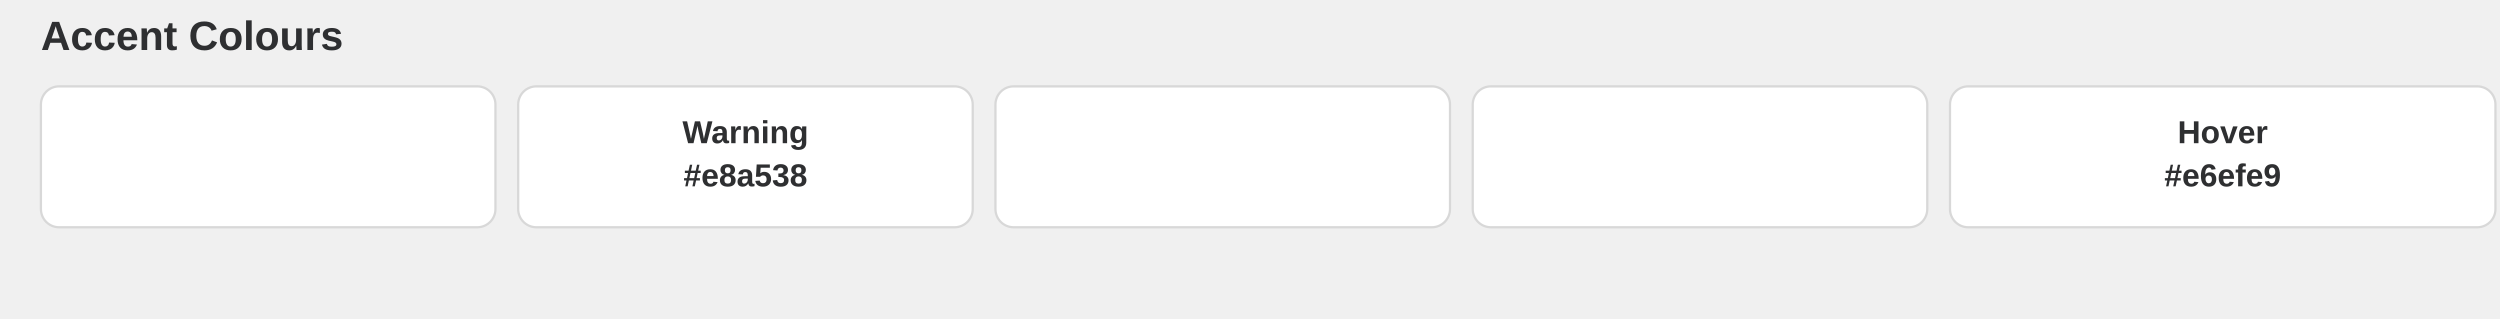
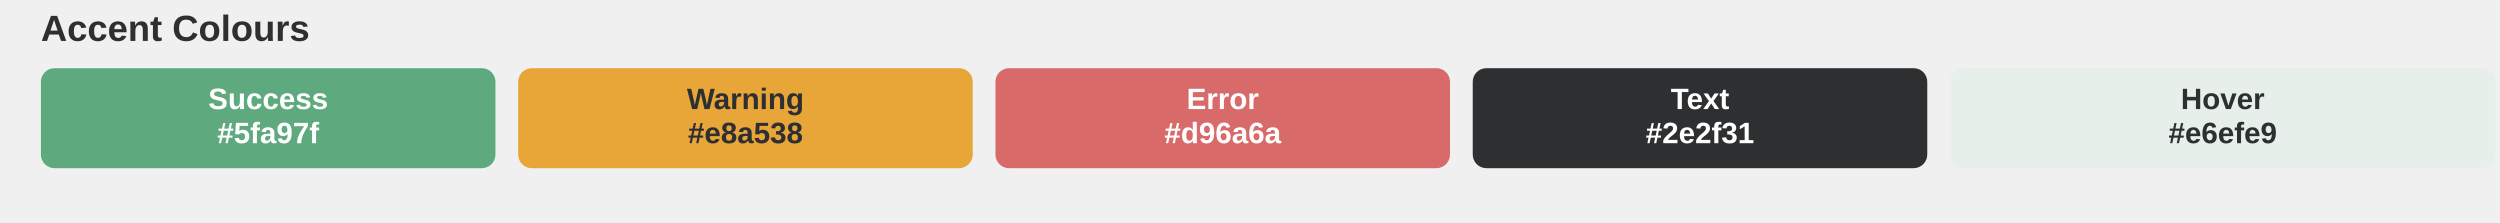
- <svg xmlns="http://www.w3.org/2000/svg" width="1100" height="140" viewBox="0 0 1100 140" role="img" aria-labelledby="title desc">
+ <svg xmlns="http://www.w3.org/2000/svg" width="1100" height="98" viewBox="0 0 1100 98" role="img" aria-labelledby="title desc">
  <style>
-     .title { font: 700 18px Arial, sans-serif; fill: #2e2f31; }
-     .swatchTextLight { font: 700 14px Arial, sans-serif; fill: #ffffff; }
-     .swatchTextDark { font: 700 14px Arial, sans-serif; fill: #2e2f31; }
-     .panel { fill: #ffffff; stroke: #d8d8d8; stroke-width: 1; }
+     .title { font: 700 16px Arial, sans-serif; fill: #2e2f31; }
+     .swatchTextLight { font: 700 13px Arial, sans-serif; fill: #ffffff; }
+     .swatchTextDark { font: 700 13px Arial, sans-serif; fill: #2e2f31; }
  </style>
-   <text class="title" x="18" y="22">Accent Colours</text>
-   <g transform="translate(18,38)">
-     <rect x="0" y="0" width="200" height="62" rx="8" fill="#5fa97f" class="panel" />
-     <rect x="210" y="0" width="200" height="62" rx="8" fill="#e8a538" class="panel" />
-     <rect x="420" y="0" width="200" height="62" rx="8" fill="#d96a6a" class="panel" />
-     <rect x="630" y="0" width="200" height="62" rx="8" fill="#2e2f31" class="panel" />
-     <rect x="840" y="0" width="240" height="62" rx="8" fill="#e6efe9" class="panel" />
-     <text class="swatchTextLight" x="100" y="25" text-anchor="middle">Success</text>
-     <text class="swatchTextLight" x="100" y="44" text-anchor="middle">#5fa97f</text>
-     <text class="swatchTextDark" x="310" y="25" text-anchor="middle">Warning</text>
-     <text class="swatchTextDark" x="310" y="44" text-anchor="middle">#e8a538</text>
-     <text class="swatchTextLight" x="520" y="25" text-anchor="middle">Error</text>
-     <text class="swatchTextLight" x="520" y="44" text-anchor="middle">#d96a6a</text>
-     <text class="swatchTextLight" x="730" y="25" text-anchor="middle">Text</text>
-     <text class="swatchTextLight" x="730" y="44" text-anchor="middle">#2e2f31</text>
-     <text class="swatchTextDark" x="960" y="25" text-anchor="middle">Hover</text>
-     <text class="swatchTextDark" x="960" y="44" text-anchor="middle">#e6efe9</text>
+   <text class="title" x="18" y="18">Accent Colours</text>
+   <g transform="translate(18,30)">
+     <rect x="0" y="0" width="200" height="44" rx="6" fill="#5fa97f" />
+     <rect x="210" y="0" width="200" height="44" rx="6" fill="#e8a538" />
+     <rect x="420" y="0" width="200" height="44" rx="6" fill="#d96a6a" />
+     <rect x="630" y="0" width="200" height="44" rx="6" fill="#2e2f31" />
+     <rect x="840" y="0" width="240" height="44" rx="6" fill="#e6efe9" />
+     <text class="swatchTextLight" x="100" y="18" text-anchor="middle">Success</text>
+     <text class="swatchTextLight" x="100" y="33" text-anchor="middle">#5fa97f</text>
+     <text class="swatchTextDark" x="310" y="18" text-anchor="middle">Warning</text>
+     <text class="swatchTextDark" x="310" y="33" text-anchor="middle">#e8a538</text>
+     <text class="swatchTextLight" x="520" y="18" text-anchor="middle">Error</text>
+     <text class="swatchTextLight" x="520" y="33" text-anchor="middle">#d96a6a</text>
+     <text class="swatchTextLight" x="730" y="18" text-anchor="middle">Text</text>
+     <text class="swatchTextLight" x="730" y="33" text-anchor="middle">#2e2f31</text>
+     <text class="swatchTextDark" x="960" y="18" text-anchor="middle">Hover</text>
+     <text class="swatchTextDark" x="960" y="33" text-anchor="middle">#e6efe9</text>
  </g>
</svg>
